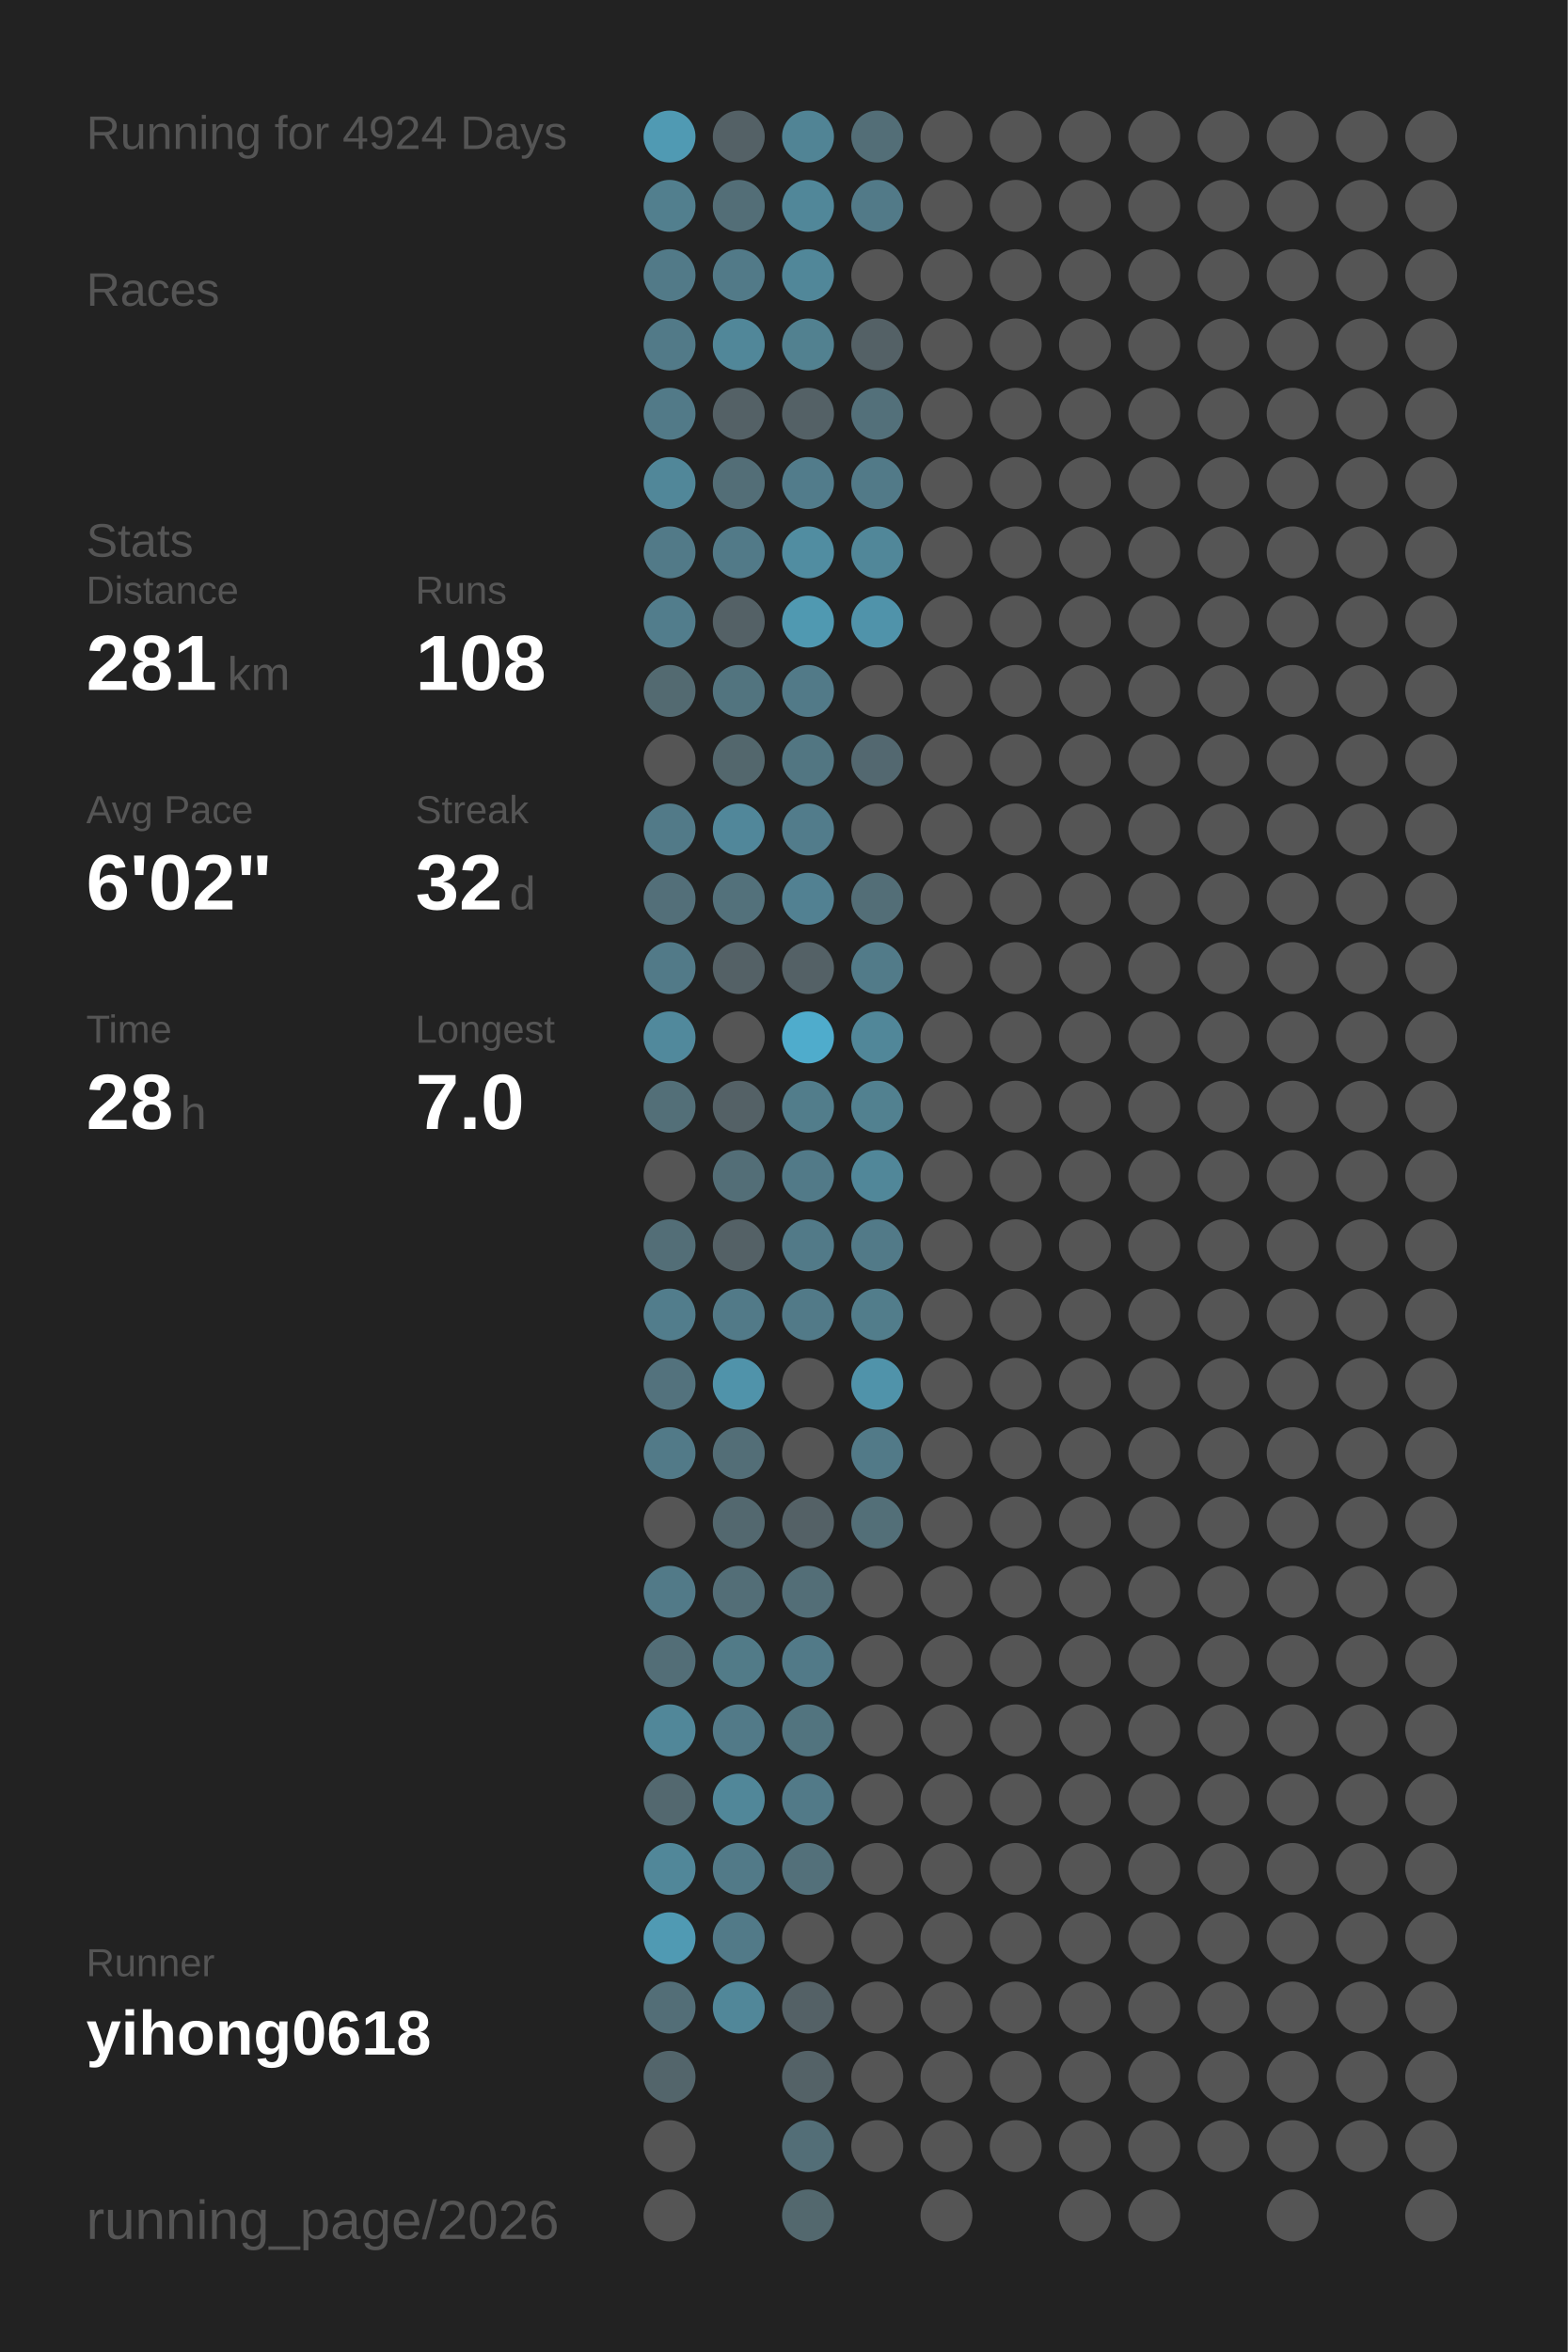
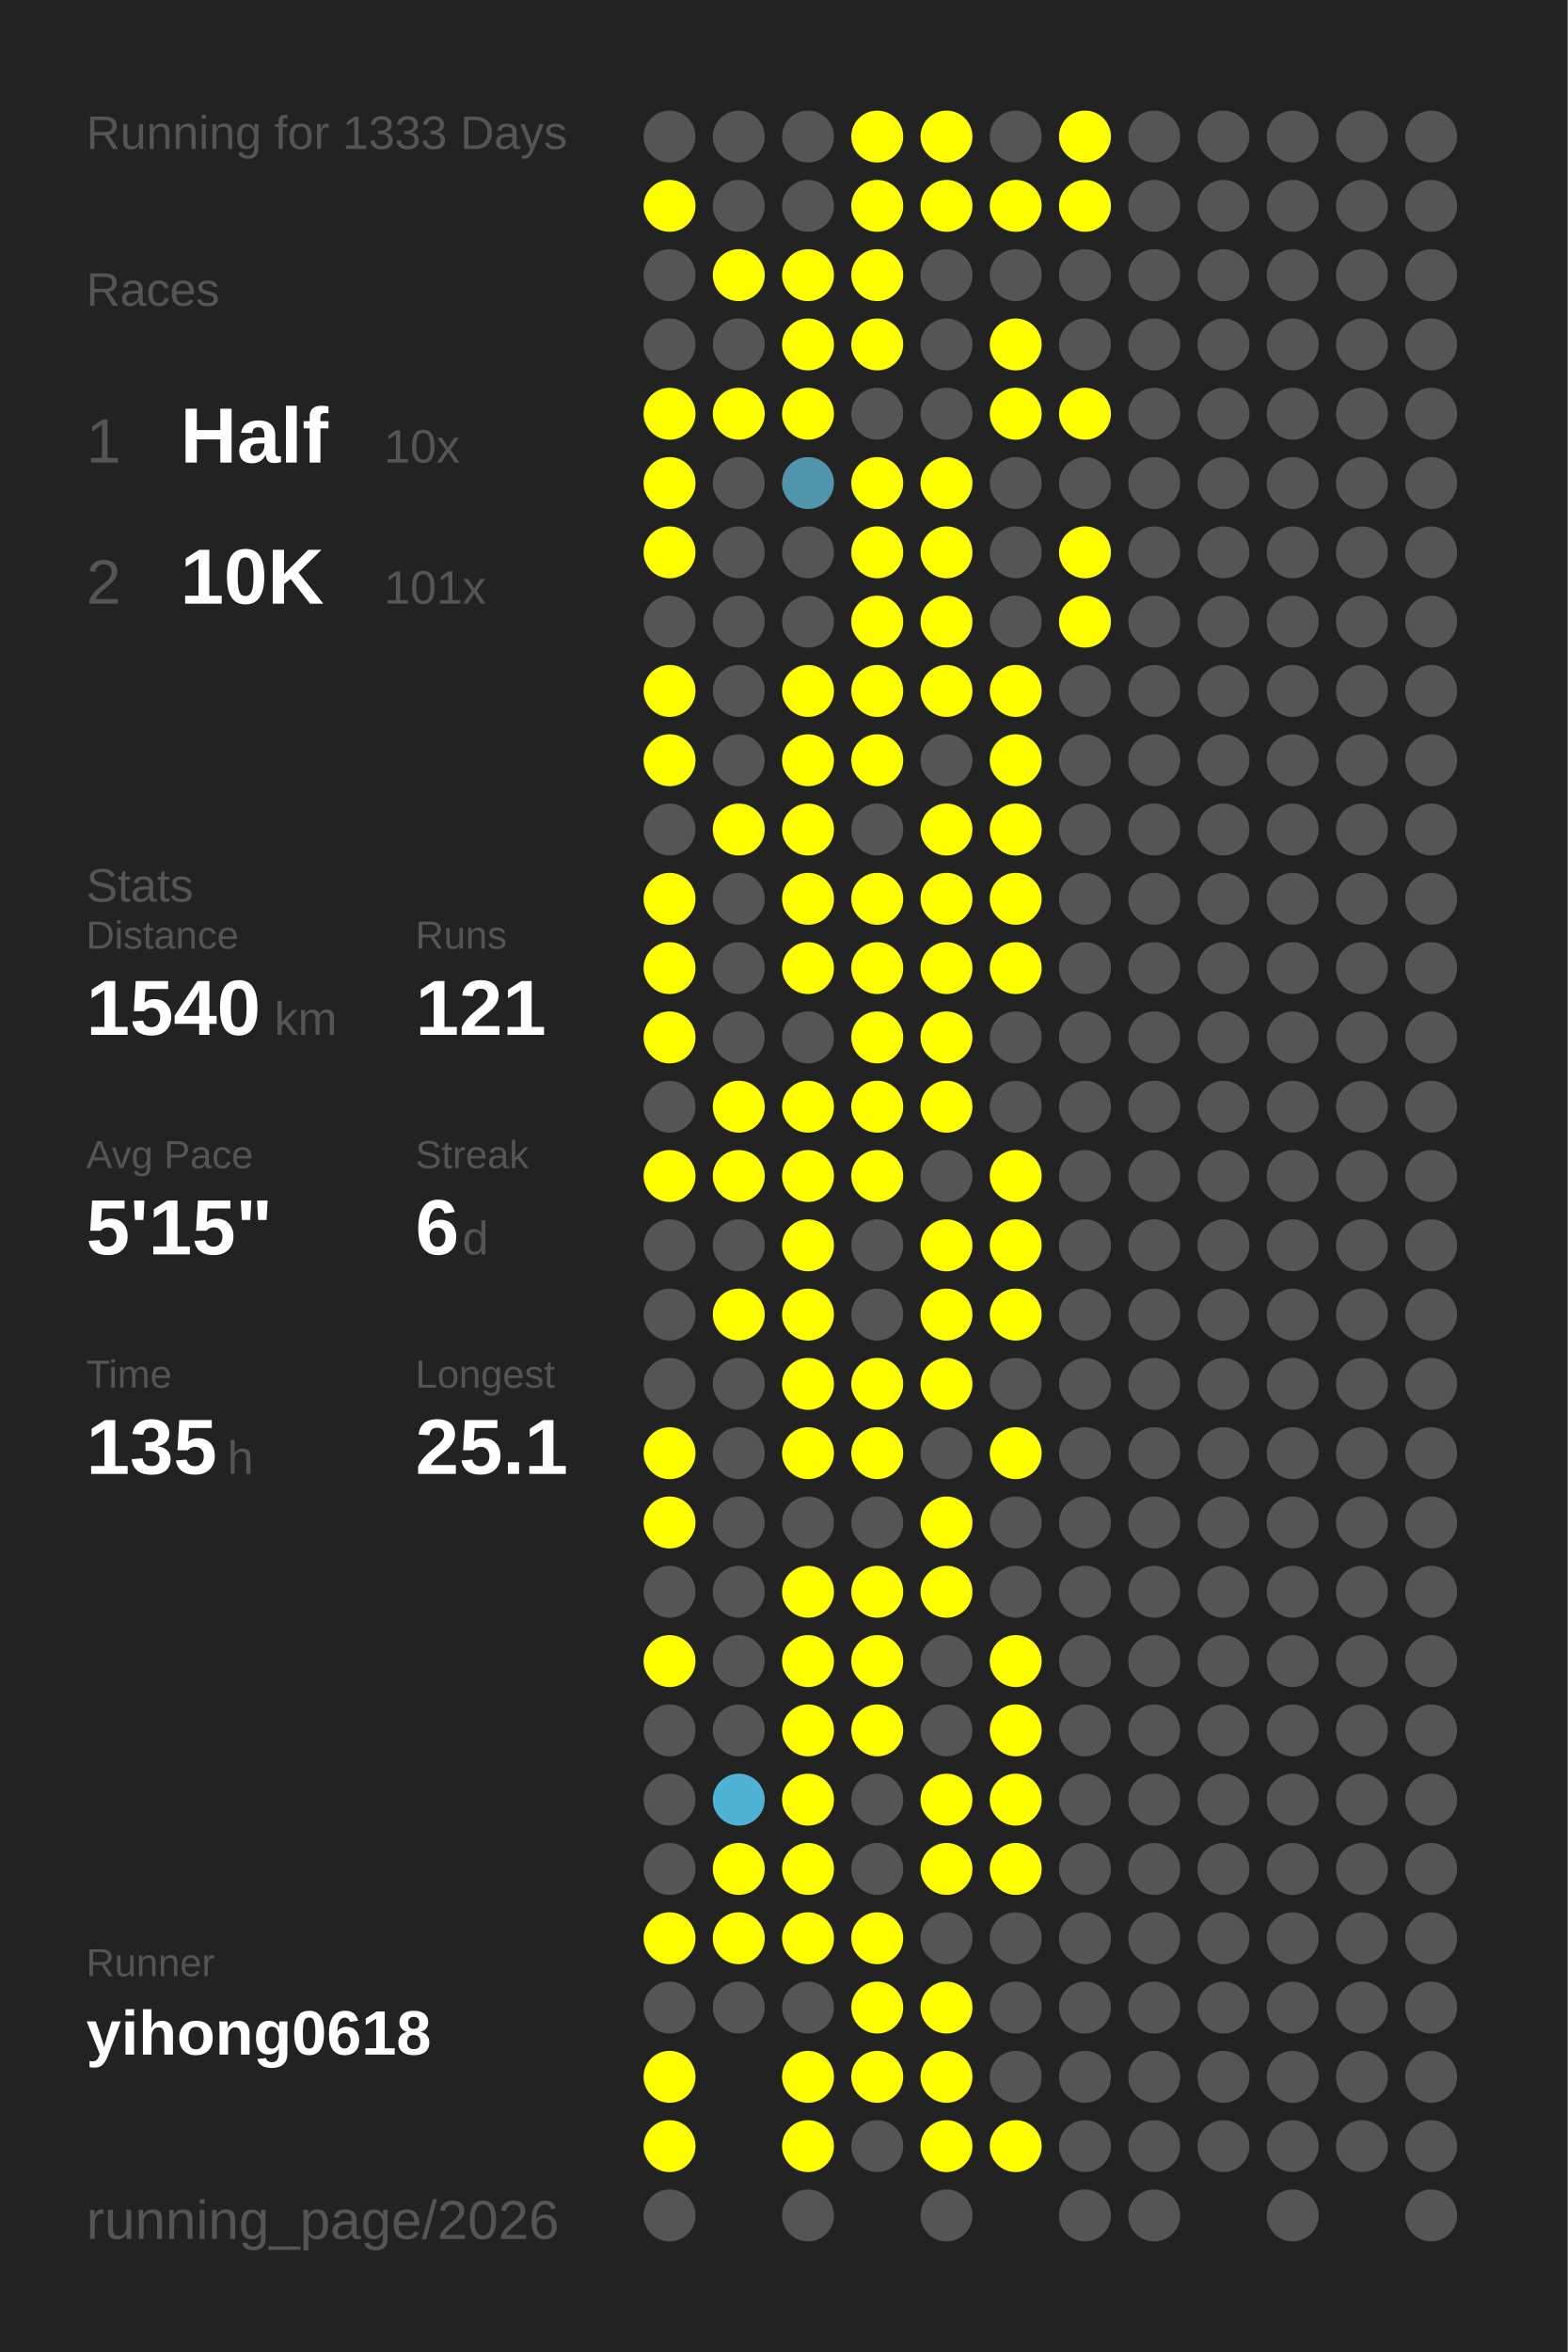
<svg xmlns="http://www.w3.org/2000/svg" baseProfile="full" height="300mm" version="1.1" viewBox="0,0,200,300" width="200mm">
  <defs />
  <rect fill="#222222" height="300" width="200" x="0" y="0" />
-   <text fill="#555555" style="font-size:6px; font-family:Arial;" x="11" y="19">Running for 4924 Days</text>
+   <text fill="#555555" style="font-size:6px; font-family:Arial;" x="11" y="19">Running for 1333 Days</text>
  <text fill="#555555" style="font-size:6px; font-family:Arial;" x="11" y="39">Races</text>
-   <text fill="#555555" style="font-size:6px; font-family:Arial;" x="11" y="71">Stats</text>
-   <text fill="#555555" style="font-size:5px; font-family:Arial;" x="11" y="77">Distance</text>
-   <text fill="#FFFFFF" style="font-size:10px; font-family:Arial; font-weight:bold;" x="11" y="88">281</text>
-   <text fill="#555555" style="font-size:6px; font-family:Arial;" x="29" y="88">km</text>
-   <text fill="#555555" style="font-size:5px; font-family:Arial;" x="53" y="77">Runs</text>
-   <text fill="#FFFFFF" style="font-size:10px; font-family:Arial; font-weight:bold;" x="53" y="88">108</text>
-   <text fill="#555555" style="font-size:5px; font-family:Arial;" x="11" y="105">Avg Pace</text>
-   <text fill="#FFFFFF" style="font-size:10px; font-family:Arial; font-weight:bold;" x="11" y="116">6'02"</text>
-   <text fill="#555555" style="font-size:5px; font-family:Arial;" x="53" y="105">Streak</text>
-   <text fill="#FFFFFF" style="font-size:10px; font-family:Arial; font-weight:bold;" x="53" y="116">32</text>
-   <text fill="#555555" style="font-size:6px; font-family:Arial;" x="65" y="116">d</text>
-   <text fill="#555555" style="font-size:5px; font-family:Arial;" x="11" y="133">Time</text>
-   <text fill="#FFFFFF" style="font-size:10px; font-family:Arial; font-weight:bold;" x="11" y="144">28</text>
-   <text fill="#555555" style="font-size:6px; font-family:Arial;" x="23" y="144">h</text>
-   <text fill="#555555" style="font-size:5px; font-family:Arial;" x="53" y="133">Longest</text>
-   <text fill="#FFFFFF" style="font-size:10px; font-family:Arial; font-weight:bold;" x="53" y="144">7.0</text>
+   <text fill="#555555" style="font-size:8px; font-family:Arial;" x="11" y="59">1</text>
+   <text fill="#FFFFFF" style="font-size:10px; font-family:Arial; font-weight:bold;" x="23" y="59">Half</text>
+   <text fill="#555555" style="font-size:6px; font-family:Arial;" x="49" y="59">10x</text>
+   <text fill="#555555" style="font-size:8px; font-family:Arial;" x="11" y="77">2</text>
+   <text fill="#FFFFFF" style="font-size:10px; font-family:Arial; font-weight:bold;" x="23" y="77">10K</text>
+   <text fill="#555555" style="font-size:6px; font-family:Arial;" x="49" y="77">101x</text>
+   <text fill="#555555" style="font-size:6px; font-family:Arial;" x="11" y="115">Stats</text>
+   <text fill="#555555" style="font-size:5px; font-family:Arial;" x="11" y="121">Distance</text>
+   <text fill="#FFFFFF" style="font-size:10px; font-family:Arial; font-weight:bold;" x="11" y="132">1540</text>
+   <text fill="#555555" style="font-size:6px; font-family:Arial;" x="35" y="132">km</text>
+   <text fill="#555555" style="font-size:5px; font-family:Arial;" x="53" y="121">Runs</text>
+   <text fill="#FFFFFF" style="font-size:10px; font-family:Arial; font-weight:bold;" x="53" y="132">121</text>
+   <text fill="#555555" style="font-size:5px; font-family:Arial;" x="11" y="149">Avg Pace</text>
+   <text fill="#FFFFFF" style="font-size:10px; font-family:Arial; font-weight:bold;" x="11" y="160">5'15"</text>
+   <text fill="#555555" style="font-size:5px; font-family:Arial;" x="53" y="149">Streak</text>
+   <text fill="#FFFFFF" style="font-size:10px; font-family:Arial; font-weight:bold;" x="53" y="160">6</text>
+   <text fill="#555555" style="font-size:6px; font-family:Arial;" x="59" y="160">d</text>
+   <text fill="#555555" style="font-size:5px; font-family:Arial;" x="11" y="177">Time</text>
+   <text fill="#FFFFFF" style="font-size:10px; font-family:Arial; font-weight:bold;" x="11" y="188">135</text>
+   <text fill="#555555" style="font-size:6px; font-family:Arial;" x="29" y="188">h</text>
+   <text fill="#555555" style="font-size:5px; font-family:Arial;" x="53" y="177">Longest</text>
+   <text fill="#FFFFFF" style="font-size:10px; font-family:Arial; font-weight:bold;" x="53" y="188">25.1</text>
  <text fill="#555555" style="font-size:5px; font-family:Arial;" x="11" y="252.065">Runner</text>
  <text fill="#FFFFFF" style="font-size:8px; font-family:Arial; font-weight:bold;" x="11" y="262.065">yihong0618</text>
  <text fill="#555555" style="font-size:7px; font-family:Arial;" x="11" y="285.581">running_page/2026</text>
-   <circle cx="85.417" cy="17.419" fill="#509ab3" r="3.312" />
-   <circle cx="85.417" cy="26.258" fill="#527f8e" r="3.312" />
-   <circle cx="85.417" cy="35.097" fill="#527a88" r="3.312" />
-   <circle cx="85.417" cy="43.935" fill="#527a88" r="3.312" />
-   <circle cx="85.417" cy="52.774" fill="#527a88" r="3.312" />
-   <circle cx="85.417" cy="61.613" fill="#518799" r="3.312" />
-   <circle cx="85.417" cy="70.452" fill="#527a88" r="3.312" />
-   <circle cx="85.417" cy="79.29" fill="#527d8c" r="3.312" />
-   <circle cx="85.417" cy="88.129" fill="#536a71" r="3.312" />
-   <circle cx="85.417" cy="96.968" fill="#555555" r="3.312" />
-   <circle cx="85.417" cy="105.806" fill="#527a88" r="3.312" />
-   <circle cx="85.417" cy="114.645" fill="#536f79" r="3.312" />
-   <circle cx="85.417" cy="123.484" fill="#527a88" r="3.312" />
-   <circle cx="85.417" cy="132.323" fill="#51899c" r="3.312" />
-   <circle cx="85.417" cy="141.161" fill="#536f78" r="3.312" />
-   <circle cx="85.417" cy="150" fill="#555555" r="3.312" />
-   <circle cx="85.417" cy="158.839" fill="#536e77" r="3.312" />
-   <circle cx="85.417" cy="167.677" fill="#527d8c" r="3.312" />
-   <circle cx="85.417" cy="176.516" fill="#53727d" r="3.312" />
-   <circle cx="85.417" cy="185.355" fill="#527a88" r="3.312" />
-   <circle cx="85.417" cy="194.194" fill="#555555" r="3.312" />
-   <circle cx="85.417" cy="203.032" fill="#527a88" r="3.312" />
-   <circle cx="85.417" cy="211.871" fill="#536e77" r="3.312" />
-   <circle cx="85.417" cy="220.71" fill="#518799" r="3.312" />
-   <circle cx="85.417" cy="229.548" fill="#53686f" r="3.312" />
-   <circle cx="85.417" cy="238.387" fill="#518799" r="3.312" />
-   <circle cx="85.417" cy="247.226" fill="#509ab3" r="3.312" />
-   <circle cx="85.417" cy="256.065" fill="#536e77" r="3.312" />
-   <circle cx="85.417" cy="264.903" fill="#53656b" r="3.312" />
-   <circle cx="85.417" cy="273.742" fill="#555555" r="3.312" />
+   <circle cx="85.417" cy="17.419" fill="#555555" r="3.312" />
+   <circle cx="85.417" cy="26.258" fill="#FFFF00" r="3.312" />
+   <circle cx="85.417" cy="35.097" fill="#555555" r="3.312" />
+   <circle cx="85.417" cy="43.935" fill="#555555" r="3.312" />
+   <circle cx="85.417" cy="52.774" fill="#FFFF00" r="3.312" />
+   <circle cx="85.417" cy="61.613" fill="#FFFF00" r="3.312" />
+   <circle cx="85.417" cy="70.452" fill="#FFFF00" r="3.312" />
+   <circle cx="85.417" cy="79.29" fill="#555555" r="3.312" />
+   <circle cx="85.417" cy="88.129" fill="#FFFF00" r="3.312" />
+   <circle cx="85.417" cy="96.968" fill="#FFFF00" r="3.312" />
+   <circle cx="85.417" cy="105.806" fill="#555555" r="3.312" />
+   <circle cx="85.417" cy="114.645" fill="#FFFF00" r="3.312" />
+   <circle cx="85.417" cy="123.484" fill="#FFFF00" r="3.312" />
+   <circle cx="85.417" cy="132.323" fill="#FFFF00" r="3.312" />
+   <circle cx="85.417" cy="141.161" fill="#555555" r="3.312" />
+   <circle cx="85.417" cy="150" fill="#FFFF00" r="3.312" />
+   <circle cx="85.417" cy="158.839" fill="#555555" r="3.312" />
+   <circle cx="85.417" cy="167.677" fill="#555555" r="3.312" />
+   <circle cx="85.417" cy="176.516" fill="#555555" r="3.312" />
+   <circle cx="85.417" cy="185.355" fill="#FFFF00" r="3.312" />
+   <circle cx="85.417" cy="194.194" fill="#FFFF00" r="3.312" />
+   <circle cx="85.417" cy="203.032" fill="#555555" r="3.312" />
+   <circle cx="85.417" cy="211.871" fill="#FFFF00" r="3.312" />
+   <circle cx="85.417" cy="220.71" fill="#555555" r="3.312" />
+   <circle cx="85.417" cy="229.548" fill="#555555" r="3.312" />
+   <circle cx="85.417" cy="238.387" fill="#555555" r="3.312" />
+   <circle cx="85.417" cy="247.226" fill="#FFFF00" r="3.312" />
+   <circle cx="85.417" cy="256.065" fill="#555555" r="3.312" />
+   <circle cx="85.417" cy="264.903" fill="#FFFF00" r="3.312" />
+   <circle cx="85.417" cy="273.742" fill="#FFFF00" r="3.312" />
  <circle cx="85.417" cy="282.581" fill="#555555" r="3.312" />
-   <circle cx="94.25" cy="17.419" fill="#546166" r="3.312" />
-   <circle cx="94.25" cy="26.258" fill="#536e77" r="3.312" />
-   <circle cx="94.25" cy="35.097" fill="#527a88" r="3.312" />
-   <circle cx="94.25" cy="43.935" fill="#518799" r="3.312" />
-   <circle cx="94.25" cy="52.774" fill="#546166" r="3.312" />
-   <circle cx="94.25" cy="61.613" fill="#536e77" r="3.312" />
-   <circle cx="94.25" cy="70.452" fill="#527a88" r="3.312" />
-   <circle cx="94.25" cy="79.29" fill="#546166" r="3.312" />
-   <circle cx="94.25" cy="88.129" fill="#52747f" r="3.312" />
-   <circle cx="94.25" cy="96.968" fill="#53676d" r="3.312" />
-   <circle cx="94.25" cy="105.806" fill="#51879a" r="3.312" />
-   <circle cx="94.25" cy="114.645" fill="#53717b" r="3.312" />
-   <circle cx="94.25" cy="123.484" fill="#546166" r="3.312" />
+   <circle cx="94.25" cy="17.419" fill="#555555" r="3.312" />
+   <circle cx="94.25" cy="26.258" fill="#555555" r="3.312" />
+   <circle cx="94.25" cy="35.097" fill="#FFFF00" r="3.312" />
+   <circle cx="94.25" cy="43.935" fill="#555555" r="3.312" />
+   <circle cx="94.25" cy="52.774" fill="#FFFF00" r="3.312" />
+   <circle cx="94.25" cy="61.613" fill="#555555" r="3.312" />
+   <circle cx="94.25" cy="70.452" fill="#555555" r="3.312" />
+   <circle cx="94.25" cy="79.29" fill="#555555" r="3.312" />
+   <circle cx="94.25" cy="88.129" fill="#555555" r="3.312" />
+   <circle cx="94.25" cy="96.968" fill="#555555" r="3.312" />
+   <circle cx="94.25" cy="105.806" fill="#FFFF00" r="3.312" />
+   <circle cx="94.25" cy="114.645" fill="#555555" r="3.312" />
+   <circle cx="94.25" cy="123.484" fill="#555555" r="3.312" />
  <circle cx="94.25" cy="132.323" fill="#555555" r="3.312" />
-   <circle cx="94.25" cy="141.161" fill="#546166" r="3.312" />
-   <circle cx="94.25" cy="150" fill="#536e77" r="3.312" />
-   <circle cx="94.25" cy="158.839" fill="#546166" r="3.312" />
-   <circle cx="94.25" cy="167.677" fill="#527a88" r="3.312" />
-   <circle cx="94.25" cy="176.516" fill="#5093aa" r="3.312" />
-   <circle cx="94.25" cy="185.355" fill="#536e77" r="3.312" />
-   <circle cx="94.25" cy="194.194" fill="#53686f" r="3.312" />
-   <circle cx="94.25" cy="203.032" fill="#536e77" r="3.312" />
-   <circle cx="94.25" cy="211.871" fill="#527b88" r="3.312" />
-   <circle cx="94.25" cy="220.71" fill="#527a88" r="3.312" />
-   <circle cx="94.25" cy="229.548" fill="#518799" r="3.312" />
-   <circle cx="94.25" cy="238.387" fill="#527a88" r="3.312" />
-   <circle cx="94.25" cy="247.226" fill="#527a88" r="3.312" />
-   <circle cx="94.25" cy="256.065" fill="#518799" r="3.312" />
-   <circle cx="103.083" cy="17.419" fill="#518495" r="3.312" />
-   <circle cx="103.083" cy="26.258" fill="#518799" r="3.312" />
-   <circle cx="103.083" cy="35.097" fill="#518799" r="3.312" />
-   <circle cx="103.083" cy="43.935" fill="#528190" r="3.312" />
-   <circle cx="103.083" cy="52.774" fill="#546166" r="3.312" />
-   <circle cx="103.083" cy="61.613" fill="#527c8b" r="3.312" />
-   <circle cx="103.083" cy="70.452" fill="#518da1" r="3.312" />
-   <circle cx="103.083" cy="79.29" fill="#5099b1" r="3.312" />
-   <circle cx="103.083" cy="88.129" fill="#527a88" r="3.312" />
-   <circle cx="103.083" cy="96.968" fill="#527682" r="3.312" />
-   <circle cx="103.083" cy="105.806" fill="#527c8b" r="3.312" />
-   <circle cx="103.083" cy="114.645" fill="#528192" r="3.312" />
-   <circle cx="103.083" cy="123.484" fill="#546166" r="3.312" />
-   <circle cx="103.083" cy="132.323" fill="#4faccc" r="3.312" />
-   <circle cx="103.083" cy="141.161" fill="#527d8b" r="3.312" />
-   <circle cx="103.083" cy="150" fill="#527a88" r="3.312" />
-   <circle cx="103.083" cy="158.839" fill="#527a88" r="3.312" />
-   <circle cx="103.083" cy="167.677" fill="#527a88" r="3.312" />
-   <circle cx="103.083" cy="176.516" fill="#555555" r="3.312" />
-   <circle cx="103.083" cy="185.355" fill="#555555" r="3.312" />
-   <circle cx="103.083" cy="194.194" fill="#546166" r="3.312" />
-   <circle cx="103.083" cy="203.032" fill="#536e77" r="3.312" />
-   <circle cx="103.083" cy="211.871" fill="#527a88" r="3.312" />
-   <circle cx="103.083" cy="220.71" fill="#52747f" r="3.312" />
-   <circle cx="103.083" cy="229.548" fill="#527a88" r="3.312" />
-   <circle cx="103.083" cy="238.387" fill="#53707a" r="3.312" />
-   <circle cx="103.083" cy="247.226" fill="#555555" r="3.312" />
-   <circle cx="103.083" cy="256.065" fill="#546166" r="3.312" />
-   <circle cx="103.083" cy="264.903" fill="#546267" r="3.312" />
-   <circle cx="103.083" cy="273.742" fill="#536e77" r="3.312" />
-   <circle cx="103.083" cy="282.581" fill="#53686e" r="3.312" />
-   <circle cx="111.917" cy="17.419" fill="#536e77" r="3.312" />
-   <circle cx="111.917" cy="26.258" fill="#527a88" r="3.312" />
-   <circle cx="111.917" cy="35.097" fill="#555555" r="3.312" />
-   <circle cx="111.917" cy="43.935" fill="#546166" r="3.312" />
-   <circle cx="111.917" cy="52.774" fill="#53707a" r="3.312" />
-   <circle cx="111.917" cy="61.613" fill="#527a88" r="3.312" />
-   <circle cx="111.917" cy="70.452" fill="#518799" r="3.312" />
-   <circle cx="111.917" cy="79.29" fill="#5093aa" r="3.312" />
-   <circle cx="111.917" cy="88.129" fill="#555555" r="3.312" />
-   <circle cx="111.917" cy="96.968" fill="#536870" r="3.312" />
+   <circle cx="94.25" cy="141.161" fill="#FFFF00" r="3.312" />
+   <circle cx="94.25" cy="150" fill="#FFFF00" r="3.312" />
+   <circle cx="94.25" cy="158.839" fill="#555555" r="3.312" />
+   <circle cx="94.25" cy="167.677" fill="#FFFF00" r="3.312" />
+   <circle cx="94.25" cy="176.516" fill="#555555" r="3.312" />
+   <circle cx="94.25" cy="185.355" fill="#555555" r="3.312" />
+   <circle cx="94.25" cy="194.194" fill="#555555" r="3.312" />
+   <circle cx="94.25" cy="203.032" fill="#555555" r="3.312" />
+   <circle cx="94.25" cy="211.871" fill="#555555" r="3.312" />
+   <circle cx="94.25" cy="220.71" fill="#555555" r="3.312" />
+   <circle cx="94.25" cy="229.548" fill="#4eb3d5" r="3.312" />
+   <circle cx="94.25" cy="238.387" fill="#FFFF00" r="3.312" />
+   <circle cx="94.25" cy="247.226" fill="#FFFF00" r="3.312" />
+   <circle cx="94.25" cy="256.065" fill="#555555" r="3.312" />
+   <circle cx="103.083" cy="17.419" fill="#555555" r="3.312" />
+   <circle cx="103.083" cy="26.258" fill="#555555" r="3.312" />
+   <circle cx="103.083" cy="35.097" fill="#FFFF00" r="3.312" />
+   <circle cx="103.083" cy="43.935" fill="#FFFF00" r="3.312" />
+   <circle cx="103.083" cy="52.774" fill="#FFFF00" r="3.312" />
+   <circle cx="103.083" cy="61.613" fill="#5095ac" r="3.312" />
+   <circle cx="103.083" cy="70.452" fill="#555555" r="3.312" />
+   <circle cx="103.083" cy="79.29" fill="#555555" r="3.312" />
+   <circle cx="103.083" cy="88.129" fill="#FFFF00" r="3.312" />
+   <circle cx="103.083" cy="96.968" fill="#FFFF00" r="3.312" />
+   <circle cx="103.083" cy="105.806" fill="#FFFF00" r="3.312" />
+   <circle cx="103.083" cy="114.645" fill="#FFFF00" r="3.312" />
+   <circle cx="103.083" cy="123.484" fill="#FFFF00" r="3.312" />
+   <circle cx="103.083" cy="132.323" fill="#555555" r="3.312" />
+   <circle cx="103.083" cy="141.161" fill="#FFFF00" r="3.312" />
+   <circle cx="103.083" cy="150" fill="#FFFF00" r="3.312" />
+   <circle cx="103.083" cy="158.839" fill="#FFFF00" r="3.312" />
+   <circle cx="103.083" cy="167.677" fill="#FFFF00" r="3.312" />
+   <circle cx="103.083" cy="176.516" fill="#FFFF00" r="3.312" />
+   <circle cx="103.083" cy="185.355" fill="#FFFF00" r="3.312" />
+   <circle cx="103.083" cy="194.194" fill="#555555" r="3.312" />
+   <circle cx="103.083" cy="203.032" fill="#FFFF00" r="3.312" />
+   <circle cx="103.083" cy="211.871" fill="#FFFF00" r="3.312" />
+   <circle cx="103.083" cy="220.71" fill="#FFFF00" r="3.312" />
+   <circle cx="103.083" cy="229.548" fill="#FFFF00" r="3.312" />
+   <circle cx="103.083" cy="238.387" fill="#FFFF00" r="3.312" />
+   <circle cx="103.083" cy="247.226" fill="#FFFF00" r="3.312" />
+   <circle cx="103.083" cy="256.065" fill="#555555" r="3.312" />
+   <circle cx="103.083" cy="264.903" fill="#FFFF00" r="3.312" />
+   <circle cx="103.083" cy="273.742" fill="#FFFF00" r="3.312" />
+   <circle cx="103.083" cy="282.581" fill="#555555" r="3.312" />
+   <circle cx="111.917" cy="17.419" fill="#FFFF00" r="3.312" />
+   <circle cx="111.917" cy="26.258" fill="#FFFF00" r="3.312" />
+   <circle cx="111.917" cy="35.097" fill="#FFFF00" r="3.312" />
+   <circle cx="111.917" cy="43.935" fill="#FFFF00" r="3.312" />
+   <circle cx="111.917" cy="52.774" fill="#555555" r="3.312" />
+   <circle cx="111.917" cy="61.613" fill="#FFFF00" r="3.312" />
+   <circle cx="111.917" cy="70.452" fill="#FFFF00" r="3.312" />
+   <circle cx="111.917" cy="79.29" fill="#FFFF00" r="3.312" />
+   <circle cx="111.917" cy="88.129" fill="#FFFF00" r="3.312" />
+   <circle cx="111.917" cy="96.968" fill="#FFFF00" r="3.312" />
  <circle cx="111.917" cy="105.806" fill="#555555" r="3.312" />
-   <circle cx="111.917" cy="114.645" fill="#536e77" r="3.312" />
-   <circle cx="111.917" cy="123.484" fill="#527b89" r="3.312" />
-   <circle cx="111.917" cy="132.323" fill="#518799" r="3.312" />
-   <circle cx="111.917" cy="141.161" fill="#528190" r="3.312" />
-   <circle cx="111.917" cy="150" fill="#518799" r="3.312" />
-   <circle cx="111.917" cy="158.839" fill="#527a88" r="3.312" />
-   <circle cx="111.917" cy="167.677" fill="#527d8b" r="3.312" />
-   <circle cx="111.917" cy="176.516" fill="#5093aa" r="3.312" />
-   <circle cx="111.917" cy="185.355" fill="#527a88" r="3.312" />
-   <circle cx="111.917" cy="194.194" fill="#536f78" r="3.312" />
-   <circle cx="111.917" cy="203.032" fill="#555555" r="3.312" />
-   <circle cx="111.917" cy="211.871" fill="#555555" r="3.312" />
-   <circle cx="111.917" cy="220.71" fill="#555555" r="3.312" />
+   <circle cx="111.917" cy="114.645" fill="#FFFF00" r="3.312" />
+   <circle cx="111.917" cy="123.484" fill="#FFFF00" r="3.312" />
+   <circle cx="111.917" cy="132.323" fill="#FFFF00" r="3.312" />
+   <circle cx="111.917" cy="141.161" fill="#FFFF00" r="3.312" />
+   <circle cx="111.917" cy="150" fill="#FFFF00" r="3.312" />
+   <circle cx="111.917" cy="158.839" fill="#555555" r="3.312" />
+   <circle cx="111.917" cy="167.677" fill="#555555" r="3.312" />
+   <circle cx="111.917" cy="176.516" fill="#FFFF00" r="3.312" />
+   <circle cx="111.917" cy="185.355" fill="#FFFF00" r="3.312" />
+   <circle cx="111.917" cy="194.194" fill="#555555" r="3.312" />
+   <circle cx="111.917" cy="203.032" fill="#FFFF00" r="3.312" />
+   <circle cx="111.917" cy="211.871" fill="#FFFF00" r="3.312" />
+   <circle cx="111.917" cy="220.71" fill="#FFFF00" r="3.312" />
  <circle cx="111.917" cy="229.548" fill="#555555" r="3.312" />
  <circle cx="111.917" cy="238.387" fill="#555555" r="3.312" />
-   <circle cx="111.917" cy="247.226" fill="#555555" r="3.312" />
-   <circle cx="111.917" cy="256.065" fill="#555555" r="3.312" />
-   <circle cx="111.917" cy="264.903" fill="#555555" r="3.312" />
+   <circle cx="111.917" cy="247.226" fill="#FFFF00" r="3.312" />
+   <circle cx="111.917" cy="256.065" fill="#FFFF00" r="3.312" />
+   <circle cx="111.917" cy="264.903" fill="#FFFF00" r="3.312" />
  <circle cx="111.917" cy="273.742" fill="#555555" r="3.312" />
-   <circle cx="120.75" cy="17.419" fill="#555555" r="3.312" />
-   <circle cx="120.75" cy="26.258" fill="#555555" r="3.312" />
+   <circle cx="120.75" cy="17.419" fill="#FFFF00" r="3.312" />
+   <circle cx="120.75" cy="26.258" fill="#FFFF00" r="3.312" />
  <circle cx="120.75" cy="35.097" fill="#555555" r="3.312" />
  <circle cx="120.75" cy="43.935" fill="#555555" r="3.312" />
  <circle cx="120.75" cy="52.774" fill="#555555" r="3.312" />
-   <circle cx="120.75" cy="61.613" fill="#555555" r="3.312" />
-   <circle cx="120.75" cy="70.452" fill="#555555" r="3.312" />
-   <circle cx="120.75" cy="79.29" fill="#555555" r="3.312" />
-   <circle cx="120.75" cy="88.129" fill="#555555" r="3.312" />
+   <circle cx="120.75" cy="61.613" fill="#FFFF00" r="3.312" />
+   <circle cx="120.75" cy="70.452" fill="#FFFF00" r="3.312" />
+   <circle cx="120.75" cy="79.29" fill="#FFFF00" r="3.312" />
+   <circle cx="120.75" cy="88.129" fill="#FFFF00" r="3.312" />
  <circle cx="120.75" cy="96.968" fill="#555555" r="3.312" />
-   <circle cx="120.75" cy="105.806" fill="#555555" r="3.312" />
-   <circle cx="120.75" cy="114.645" fill="#555555" r="3.312" />
-   <circle cx="120.75" cy="123.484" fill="#555555" r="3.312" />
-   <circle cx="120.75" cy="132.323" fill="#555555" r="3.312" />
-   <circle cx="120.75" cy="141.161" fill="#555555" r="3.312" />
+   <circle cx="120.75" cy="105.806" fill="#FFFF00" r="3.312" />
+   <circle cx="120.75" cy="114.645" fill="#FFFF00" r="3.312" />
+   <circle cx="120.75" cy="123.484" fill="#FFFF00" r="3.312" />
+   <circle cx="120.75" cy="132.323" fill="#FFFF00" r="3.312" />
+   <circle cx="120.75" cy="141.161" fill="#FFFF00" r="3.312" />
  <circle cx="120.75" cy="150" fill="#555555" r="3.312" />
-   <circle cx="120.75" cy="158.839" fill="#555555" r="3.312" />
-   <circle cx="120.75" cy="167.677" fill="#555555" r="3.312" />
-   <circle cx="120.75" cy="176.516" fill="#555555" r="3.312" />
+   <circle cx="120.75" cy="158.839" fill="#FFFF00" r="3.312" />
+   <circle cx="120.75" cy="167.677" fill="#FFFF00" r="3.312" />
+   <circle cx="120.75" cy="176.516" fill="#FFFF00" r="3.312" />
  <circle cx="120.75" cy="185.355" fill="#555555" r="3.312" />
-   <circle cx="120.75" cy="194.194" fill="#555555" r="3.312" />
-   <circle cx="120.75" cy="203.032" fill="#555555" r="3.312" />
+   <circle cx="120.75" cy="194.194" fill="#FFFF00" r="3.312" />
+   <circle cx="120.75" cy="203.032" fill="#FFFF00" r="3.312" />
  <circle cx="120.75" cy="211.871" fill="#555555" r="3.312" />
  <circle cx="120.75" cy="220.71" fill="#555555" r="3.312" />
-   <circle cx="120.75" cy="229.548" fill="#555555" r="3.312" />
-   <circle cx="120.75" cy="238.387" fill="#555555" r="3.312" />
+   <circle cx="120.75" cy="229.548" fill="#FFFF00" r="3.312" />
+   <circle cx="120.75" cy="238.387" fill="#FFFF00" r="3.312" />
  <circle cx="120.75" cy="247.226" fill="#555555" r="3.312" />
-   <circle cx="120.75" cy="256.065" fill="#555555" r="3.312" />
-   <circle cx="120.75" cy="264.903" fill="#555555" r="3.312" />
-   <circle cx="120.75" cy="273.742" fill="#555555" r="3.312" />
+   <circle cx="120.75" cy="256.065" fill="#FFFF00" r="3.312" />
+   <circle cx="120.75" cy="264.903" fill="#FFFF00" r="3.312" />
+   <circle cx="120.75" cy="273.742" fill="#FFFF00" r="3.312" />
  <circle cx="120.75" cy="282.581" fill="#555555" r="3.312" />
  <circle cx="129.583" cy="17.419" fill="#555555" r="3.312" />
-   <circle cx="129.583" cy="26.258" fill="#555555" r="3.312" />
+   <circle cx="129.583" cy="26.258" fill="#FFFF00" r="3.312" />
  <circle cx="129.583" cy="35.097" fill="#555555" r="3.312" />
-   <circle cx="129.583" cy="43.935" fill="#555555" r="3.312" />
-   <circle cx="129.583" cy="52.774" fill="#555555" r="3.312" />
+   <circle cx="129.583" cy="43.935" fill="#FFFF00" r="3.312" />
+   <circle cx="129.583" cy="52.774" fill="#FFFF00" r="3.312" />
  <circle cx="129.583" cy="61.613" fill="#555555" r="3.312" />
  <circle cx="129.583" cy="70.452" fill="#555555" r="3.312" />
  <circle cx="129.583" cy="79.29" fill="#555555" r="3.312" />
-   <circle cx="129.583" cy="88.129" fill="#555555" r="3.312" />
-   <circle cx="129.583" cy="96.968" fill="#555555" r="3.312" />
-   <circle cx="129.583" cy="105.806" fill="#555555" r="3.312" />
-   <circle cx="129.583" cy="114.645" fill="#555555" r="3.312" />
-   <circle cx="129.583" cy="123.484" fill="#555555" r="3.312" />
+   <circle cx="129.583" cy="88.129" fill="#FFFF00" r="3.312" />
+   <circle cx="129.583" cy="96.968" fill="#FFFF00" r="3.312" />
+   <circle cx="129.583" cy="105.806" fill="#FFFF00" r="3.312" />
+   <circle cx="129.583" cy="114.645" fill="#FFFF00" r="3.312" />
+   <circle cx="129.583" cy="123.484" fill="#FFFF00" r="3.312" />
  <circle cx="129.583" cy="132.323" fill="#555555" r="3.312" />
  <circle cx="129.583" cy="141.161" fill="#555555" r="3.312" />
-   <circle cx="129.583" cy="150" fill="#555555" r="3.312" />
-   <circle cx="129.583" cy="158.839" fill="#555555" r="3.312" />
-   <circle cx="129.583" cy="167.677" fill="#555555" r="3.312" />
+   <circle cx="129.583" cy="150" fill="#FFFF00" r="3.312" />
+   <circle cx="129.583" cy="158.839" fill="#FFFF00" r="3.312" />
+   <circle cx="129.583" cy="167.677" fill="#FFFF00" r="3.312" />
  <circle cx="129.583" cy="176.516" fill="#555555" r="3.312" />
-   <circle cx="129.583" cy="185.355" fill="#555555" r="3.312" />
+   <circle cx="129.583" cy="185.355" fill="#FFFF00" r="3.312" />
  <circle cx="129.583" cy="194.194" fill="#555555" r="3.312" />
  <circle cx="129.583" cy="203.032" fill="#555555" r="3.312" />
-   <circle cx="129.583" cy="211.871" fill="#555555" r="3.312" />
-   <circle cx="129.583" cy="220.71" fill="#555555" r="3.312" />
-   <circle cx="129.583" cy="229.548" fill="#555555" r="3.312" />
-   <circle cx="129.583" cy="238.387" fill="#555555" r="3.312" />
+   <circle cx="129.583" cy="211.871" fill="#FFFF00" r="3.312" />
+   <circle cx="129.583" cy="220.71" fill="#FFFF00" r="3.312" />
+   <circle cx="129.583" cy="229.548" fill="#FFFF00" r="3.312" />
+   <circle cx="129.583" cy="238.387" fill="#FFFF00" r="3.312" />
  <circle cx="129.583" cy="247.226" fill="#555555" r="3.312" />
  <circle cx="129.583" cy="256.065" fill="#555555" r="3.312" />
  <circle cx="129.583" cy="264.903" fill="#555555" r="3.312" />
-   <circle cx="129.583" cy="273.742" fill="#555555" r="3.312" />
-   <circle cx="138.417" cy="17.419" fill="#555555" r="3.312" />
-   <circle cx="138.417" cy="26.258" fill="#555555" r="3.312" />
+   <circle cx="129.583" cy="273.742" fill="#FFFF00" r="3.312" />
+   <circle cx="138.417" cy="17.419" fill="#FFFF00" r="3.312" />
+   <circle cx="138.417" cy="26.258" fill="#FFFF00" r="3.312" />
  <circle cx="138.417" cy="35.097" fill="#555555" r="3.312" />
  <circle cx="138.417" cy="43.935" fill="#555555" r="3.312" />
-   <circle cx="138.417" cy="52.774" fill="#555555" r="3.312" />
+   <circle cx="138.417" cy="52.774" fill="#FFFF00" r="3.312" />
  <circle cx="138.417" cy="61.613" fill="#555555" r="3.312" />
-   <circle cx="138.417" cy="70.452" fill="#555555" r="3.312" />
-   <circle cx="138.417" cy="79.29" fill="#555555" r="3.312" />
+   <circle cx="138.417" cy="70.452" fill="#FFFF00" r="3.312" />
+   <circle cx="138.417" cy="79.29" fill="#FFFF00" r="3.312" />
  <circle cx="138.417" cy="88.129" fill="#555555" r="3.312" />
  <circle cx="138.417" cy="96.968" fill="#555555" r="3.312" />
  <circle cx="138.417" cy="105.806" fill="#555555" r="3.312" />
  <circle cx="138.417" cy="114.645" fill="#555555" r="3.312" />
  <circle cx="138.417" cy="123.484" fill="#555555" r="3.312" />
  <circle cx="138.417" cy="132.323" fill="#555555" r="3.312" />
  <circle cx="138.417" cy="141.161" fill="#555555" r="3.312" />
  <circle cx="138.417" cy="150" fill="#555555" r="3.312" />
  <circle cx="138.417" cy="158.839" fill="#555555" r="3.312" />
  <circle cx="138.417" cy="167.677" fill="#555555" r="3.312" />
  <circle cx="138.417" cy="176.516" fill="#555555" r="3.312" />
  <circle cx="138.417" cy="185.355" fill="#555555" r="3.312" />
  <circle cx="138.417" cy="194.194" fill="#555555" r="3.312" />
  <circle cx="138.417" cy="203.032" fill="#555555" r="3.312" />
  <circle cx="138.417" cy="211.871" fill="#555555" r="3.312" />
  <circle cx="138.417" cy="220.71" fill="#555555" r="3.312" />
  <circle cx="138.417" cy="229.548" fill="#555555" r="3.312" />
  <circle cx="138.417" cy="238.387" fill="#555555" r="3.312" />
  <circle cx="138.417" cy="247.226" fill="#555555" r="3.312" />
  <circle cx="138.417" cy="256.065" fill="#555555" r="3.312" />
  <circle cx="138.417" cy="264.903" fill="#555555" r="3.312" />
  <circle cx="138.417" cy="273.742" fill="#555555" r="3.312" />
  <circle cx="138.417" cy="282.581" fill="#555555" r="3.312" />
  <circle cx="147.25" cy="17.419" fill="#555555" r="3.312" />
  <circle cx="147.25" cy="26.258" fill="#555555" r="3.312" />
  <circle cx="147.25" cy="35.097" fill="#555555" r="3.312" />
  <circle cx="147.25" cy="43.935" fill="#555555" r="3.312" />
  <circle cx="147.25" cy="52.774" fill="#555555" r="3.312" />
  <circle cx="147.25" cy="61.613" fill="#555555" r="3.312" />
  <circle cx="147.25" cy="70.452" fill="#555555" r="3.312" />
  <circle cx="147.25" cy="79.29" fill="#555555" r="3.312" />
  <circle cx="147.25" cy="88.129" fill="#555555" r="3.312" />
  <circle cx="147.25" cy="96.968" fill="#555555" r="3.312" />
  <circle cx="147.25" cy="105.806" fill="#555555" r="3.312" />
  <circle cx="147.25" cy="114.645" fill="#555555" r="3.312" />
  <circle cx="147.25" cy="123.484" fill="#555555" r="3.312" />
  <circle cx="147.25" cy="132.323" fill="#555555" r="3.312" />
  <circle cx="147.25" cy="141.161" fill="#555555" r="3.312" />
  <circle cx="147.25" cy="150" fill="#555555" r="3.312" />
  <circle cx="147.25" cy="158.839" fill="#555555" r="3.312" />
  <circle cx="147.25" cy="167.677" fill="#555555" r="3.312" />
  <circle cx="147.25" cy="176.516" fill="#555555" r="3.312" />
  <circle cx="147.25" cy="185.355" fill="#555555" r="3.312" />
  <circle cx="147.25" cy="194.194" fill="#555555" r="3.312" />
  <circle cx="147.25" cy="203.032" fill="#555555" r="3.312" />
  <circle cx="147.25" cy="211.871" fill="#555555" r="3.312" />
  <circle cx="147.25" cy="220.71" fill="#555555" r="3.312" />
  <circle cx="147.25" cy="229.548" fill="#555555" r="3.312" />
  <circle cx="147.25" cy="238.387" fill="#555555" r="3.312" />
  <circle cx="147.25" cy="247.226" fill="#555555" r="3.312" />
  <circle cx="147.25" cy="256.065" fill="#555555" r="3.312" />
  <circle cx="147.25" cy="264.903" fill="#555555" r="3.312" />
  <circle cx="147.25" cy="273.742" fill="#555555" r="3.312" />
  <circle cx="147.25" cy="282.581" fill="#555555" r="3.312" />
  <circle cx="156.083" cy="17.419" fill="#555555" r="3.312" />
  <circle cx="156.083" cy="26.258" fill="#555555" r="3.312" />
  <circle cx="156.083" cy="35.097" fill="#555555" r="3.312" />
  <circle cx="156.083" cy="43.935" fill="#555555" r="3.312" />
  <circle cx="156.083" cy="52.774" fill="#555555" r="3.312" />
  <circle cx="156.083" cy="61.613" fill="#555555" r="3.312" />
  <circle cx="156.083" cy="70.452" fill="#555555" r="3.312" />
  <circle cx="156.083" cy="79.29" fill="#555555" r="3.312" />
  <circle cx="156.083" cy="88.129" fill="#555555" r="3.312" />
  <circle cx="156.083" cy="96.968" fill="#555555" r="3.312" />
  <circle cx="156.083" cy="105.806" fill="#555555" r="3.312" />
  <circle cx="156.083" cy="114.645" fill="#555555" r="3.312" />
  <circle cx="156.083" cy="123.484" fill="#555555" r="3.312" />
  <circle cx="156.083" cy="132.323" fill="#555555" r="3.312" />
  <circle cx="156.083" cy="141.161" fill="#555555" r="3.312" />
  <circle cx="156.083" cy="150" fill="#555555" r="3.312" />
  <circle cx="156.083" cy="158.839" fill="#555555" r="3.312" />
  <circle cx="156.083" cy="167.677" fill="#555555" r="3.312" />
  <circle cx="156.083" cy="176.516" fill="#555555" r="3.312" />
  <circle cx="156.083" cy="185.355" fill="#555555" r="3.312" />
  <circle cx="156.083" cy="194.194" fill="#555555" r="3.312" />
  <circle cx="156.083" cy="203.032" fill="#555555" r="3.312" />
  <circle cx="156.083" cy="211.871" fill="#555555" r="3.312" />
  <circle cx="156.083" cy="220.71" fill="#555555" r="3.312" />
  <circle cx="156.083" cy="229.548" fill="#555555" r="3.312" />
  <circle cx="156.083" cy="238.387" fill="#555555" r="3.312" />
  <circle cx="156.083" cy="247.226" fill="#555555" r="3.312" />
  <circle cx="156.083" cy="256.065" fill="#555555" r="3.312" />
  <circle cx="156.083" cy="264.903" fill="#555555" r="3.312" />
  <circle cx="156.083" cy="273.742" fill="#555555" r="3.312" />
  <circle cx="164.917" cy="17.419" fill="#555555" r="3.312" />
  <circle cx="164.917" cy="26.258" fill="#555555" r="3.312" />
  <circle cx="164.917" cy="35.097" fill="#555555" r="3.312" />
  <circle cx="164.917" cy="43.935" fill="#555555" r="3.312" />
  <circle cx="164.917" cy="52.774" fill="#555555" r="3.312" />
  <circle cx="164.917" cy="61.613" fill="#555555" r="3.312" />
  <circle cx="164.917" cy="70.452" fill="#555555" r="3.312" />
  <circle cx="164.917" cy="79.29" fill="#555555" r="3.312" />
  <circle cx="164.917" cy="88.129" fill="#555555" r="3.312" />
  <circle cx="164.917" cy="96.968" fill="#555555" r="3.312" />
  <circle cx="164.917" cy="105.806" fill="#555555" r="3.312" />
  <circle cx="164.917" cy="114.645" fill="#555555" r="3.312" />
  <circle cx="164.917" cy="123.484" fill="#555555" r="3.312" />
  <circle cx="164.917" cy="132.323" fill="#555555" r="3.312" />
  <circle cx="164.917" cy="141.161" fill="#555555" r="3.312" />
  <circle cx="164.917" cy="150" fill="#555555" r="3.312" />
  <circle cx="164.917" cy="158.839" fill="#555555" r="3.312" />
  <circle cx="164.917" cy="167.677" fill="#555555" r="3.312" />
  <circle cx="164.917" cy="176.516" fill="#555555" r="3.312" />
  <circle cx="164.917" cy="185.355" fill="#555555" r="3.312" />
  <circle cx="164.917" cy="194.194" fill="#555555" r="3.312" />
  <circle cx="164.917" cy="203.032" fill="#555555" r="3.312" />
  <circle cx="164.917" cy="211.871" fill="#555555" r="3.312" />
  <circle cx="164.917" cy="220.71" fill="#555555" r="3.312" />
  <circle cx="164.917" cy="229.548" fill="#555555" r="3.312" />
  <circle cx="164.917" cy="238.387" fill="#555555" r="3.312" />
  <circle cx="164.917" cy="247.226" fill="#555555" r="3.312" />
  <circle cx="164.917" cy="256.065" fill="#555555" r="3.312" />
  <circle cx="164.917" cy="264.903" fill="#555555" r="3.312" />
  <circle cx="164.917" cy="273.742" fill="#555555" r="3.312" />
  <circle cx="164.917" cy="282.581" fill="#555555" r="3.312" />
  <circle cx="173.75" cy="17.419" fill="#555555" r="3.312" />
  <circle cx="173.75" cy="26.258" fill="#555555" r="3.312" />
  <circle cx="173.75" cy="35.097" fill="#555555" r="3.312" />
  <circle cx="173.75" cy="43.935" fill="#555555" r="3.312" />
  <circle cx="173.75" cy="52.774" fill="#555555" r="3.312" />
  <circle cx="173.75" cy="61.613" fill="#555555" r="3.312" />
  <circle cx="173.75" cy="70.452" fill="#555555" r="3.312" />
  <circle cx="173.75" cy="79.29" fill="#555555" r="3.312" />
  <circle cx="173.75" cy="88.129" fill="#555555" r="3.312" />
  <circle cx="173.75" cy="96.968" fill="#555555" r="3.312" />
  <circle cx="173.75" cy="105.806" fill="#555555" r="3.312" />
  <circle cx="173.75" cy="114.645" fill="#555555" r="3.312" />
  <circle cx="173.75" cy="123.484" fill="#555555" r="3.312" />
  <circle cx="173.75" cy="132.323" fill="#555555" r="3.312" />
  <circle cx="173.75" cy="141.161" fill="#555555" r="3.312" />
  <circle cx="173.75" cy="150" fill="#555555" r="3.312" />
  <circle cx="173.75" cy="158.839" fill="#555555" r="3.312" />
  <circle cx="173.75" cy="167.677" fill="#555555" r="3.312" />
  <circle cx="173.75" cy="176.516" fill="#555555" r="3.312" />
  <circle cx="173.75" cy="185.355" fill="#555555" r="3.312" />
  <circle cx="173.75" cy="194.194" fill="#555555" r="3.312" />
  <circle cx="173.75" cy="203.032" fill="#555555" r="3.312" />
  <circle cx="173.75" cy="211.871" fill="#555555" r="3.312" />
  <circle cx="173.75" cy="220.71" fill="#555555" r="3.312" />
  <circle cx="173.75" cy="229.548" fill="#555555" r="3.312" />
  <circle cx="173.75" cy="238.387" fill="#555555" r="3.312" />
  <circle cx="173.75" cy="247.226" fill="#555555" r="3.312" />
  <circle cx="173.75" cy="256.065" fill="#555555" r="3.312" />
  <circle cx="173.75" cy="264.903" fill="#555555" r="3.312" />
  <circle cx="173.75" cy="273.742" fill="#555555" r="3.312" />
  <circle cx="182.583" cy="17.419" fill="#555555" r="3.312" />
  <circle cx="182.583" cy="26.258" fill="#555555" r="3.312" />
  <circle cx="182.583" cy="35.097" fill="#555555" r="3.312" />
  <circle cx="182.583" cy="43.935" fill="#555555" r="3.312" />
  <circle cx="182.583" cy="52.774" fill="#555555" r="3.312" />
  <circle cx="182.583" cy="61.613" fill="#555555" r="3.312" />
  <circle cx="182.583" cy="70.452" fill="#555555" r="3.312" />
  <circle cx="182.583" cy="79.29" fill="#555555" r="3.312" />
  <circle cx="182.583" cy="88.129" fill="#555555" r="3.312" />
  <circle cx="182.583" cy="96.968" fill="#555555" r="3.312" />
  <circle cx="182.583" cy="105.806" fill="#555555" r="3.312" />
  <circle cx="182.583" cy="114.645" fill="#555555" r="3.312" />
  <circle cx="182.583" cy="123.484" fill="#555555" r="3.312" />
  <circle cx="182.583" cy="132.323" fill="#555555" r="3.312" />
  <circle cx="182.583" cy="141.161" fill="#555555" r="3.312" />
  <circle cx="182.583" cy="150" fill="#555555" r="3.312" />
  <circle cx="182.583" cy="158.839" fill="#555555" r="3.312" />
  <circle cx="182.583" cy="167.677" fill="#555555" r="3.312" />
  <circle cx="182.583" cy="176.516" fill="#555555" r="3.312" />
  <circle cx="182.583" cy="185.355" fill="#555555" r="3.312" />
  <circle cx="182.583" cy="194.194" fill="#555555" r="3.312" />
  <circle cx="182.583" cy="203.032" fill="#555555" r="3.312" />
  <circle cx="182.583" cy="211.871" fill="#555555" r="3.312" />
  <circle cx="182.583" cy="220.71" fill="#555555" r="3.312" />
  <circle cx="182.583" cy="229.548" fill="#555555" r="3.312" />
  <circle cx="182.583" cy="238.387" fill="#555555" r="3.312" />
  <circle cx="182.583" cy="247.226" fill="#555555" r="3.312" />
  <circle cx="182.583" cy="256.065" fill="#555555" r="3.312" />
  <circle cx="182.583" cy="264.903" fill="#555555" r="3.312" />
  <circle cx="182.583" cy="273.742" fill="#555555" r="3.312" />
  <circle cx="182.583" cy="282.581" fill="#555555" r="3.312" />
</svg>
